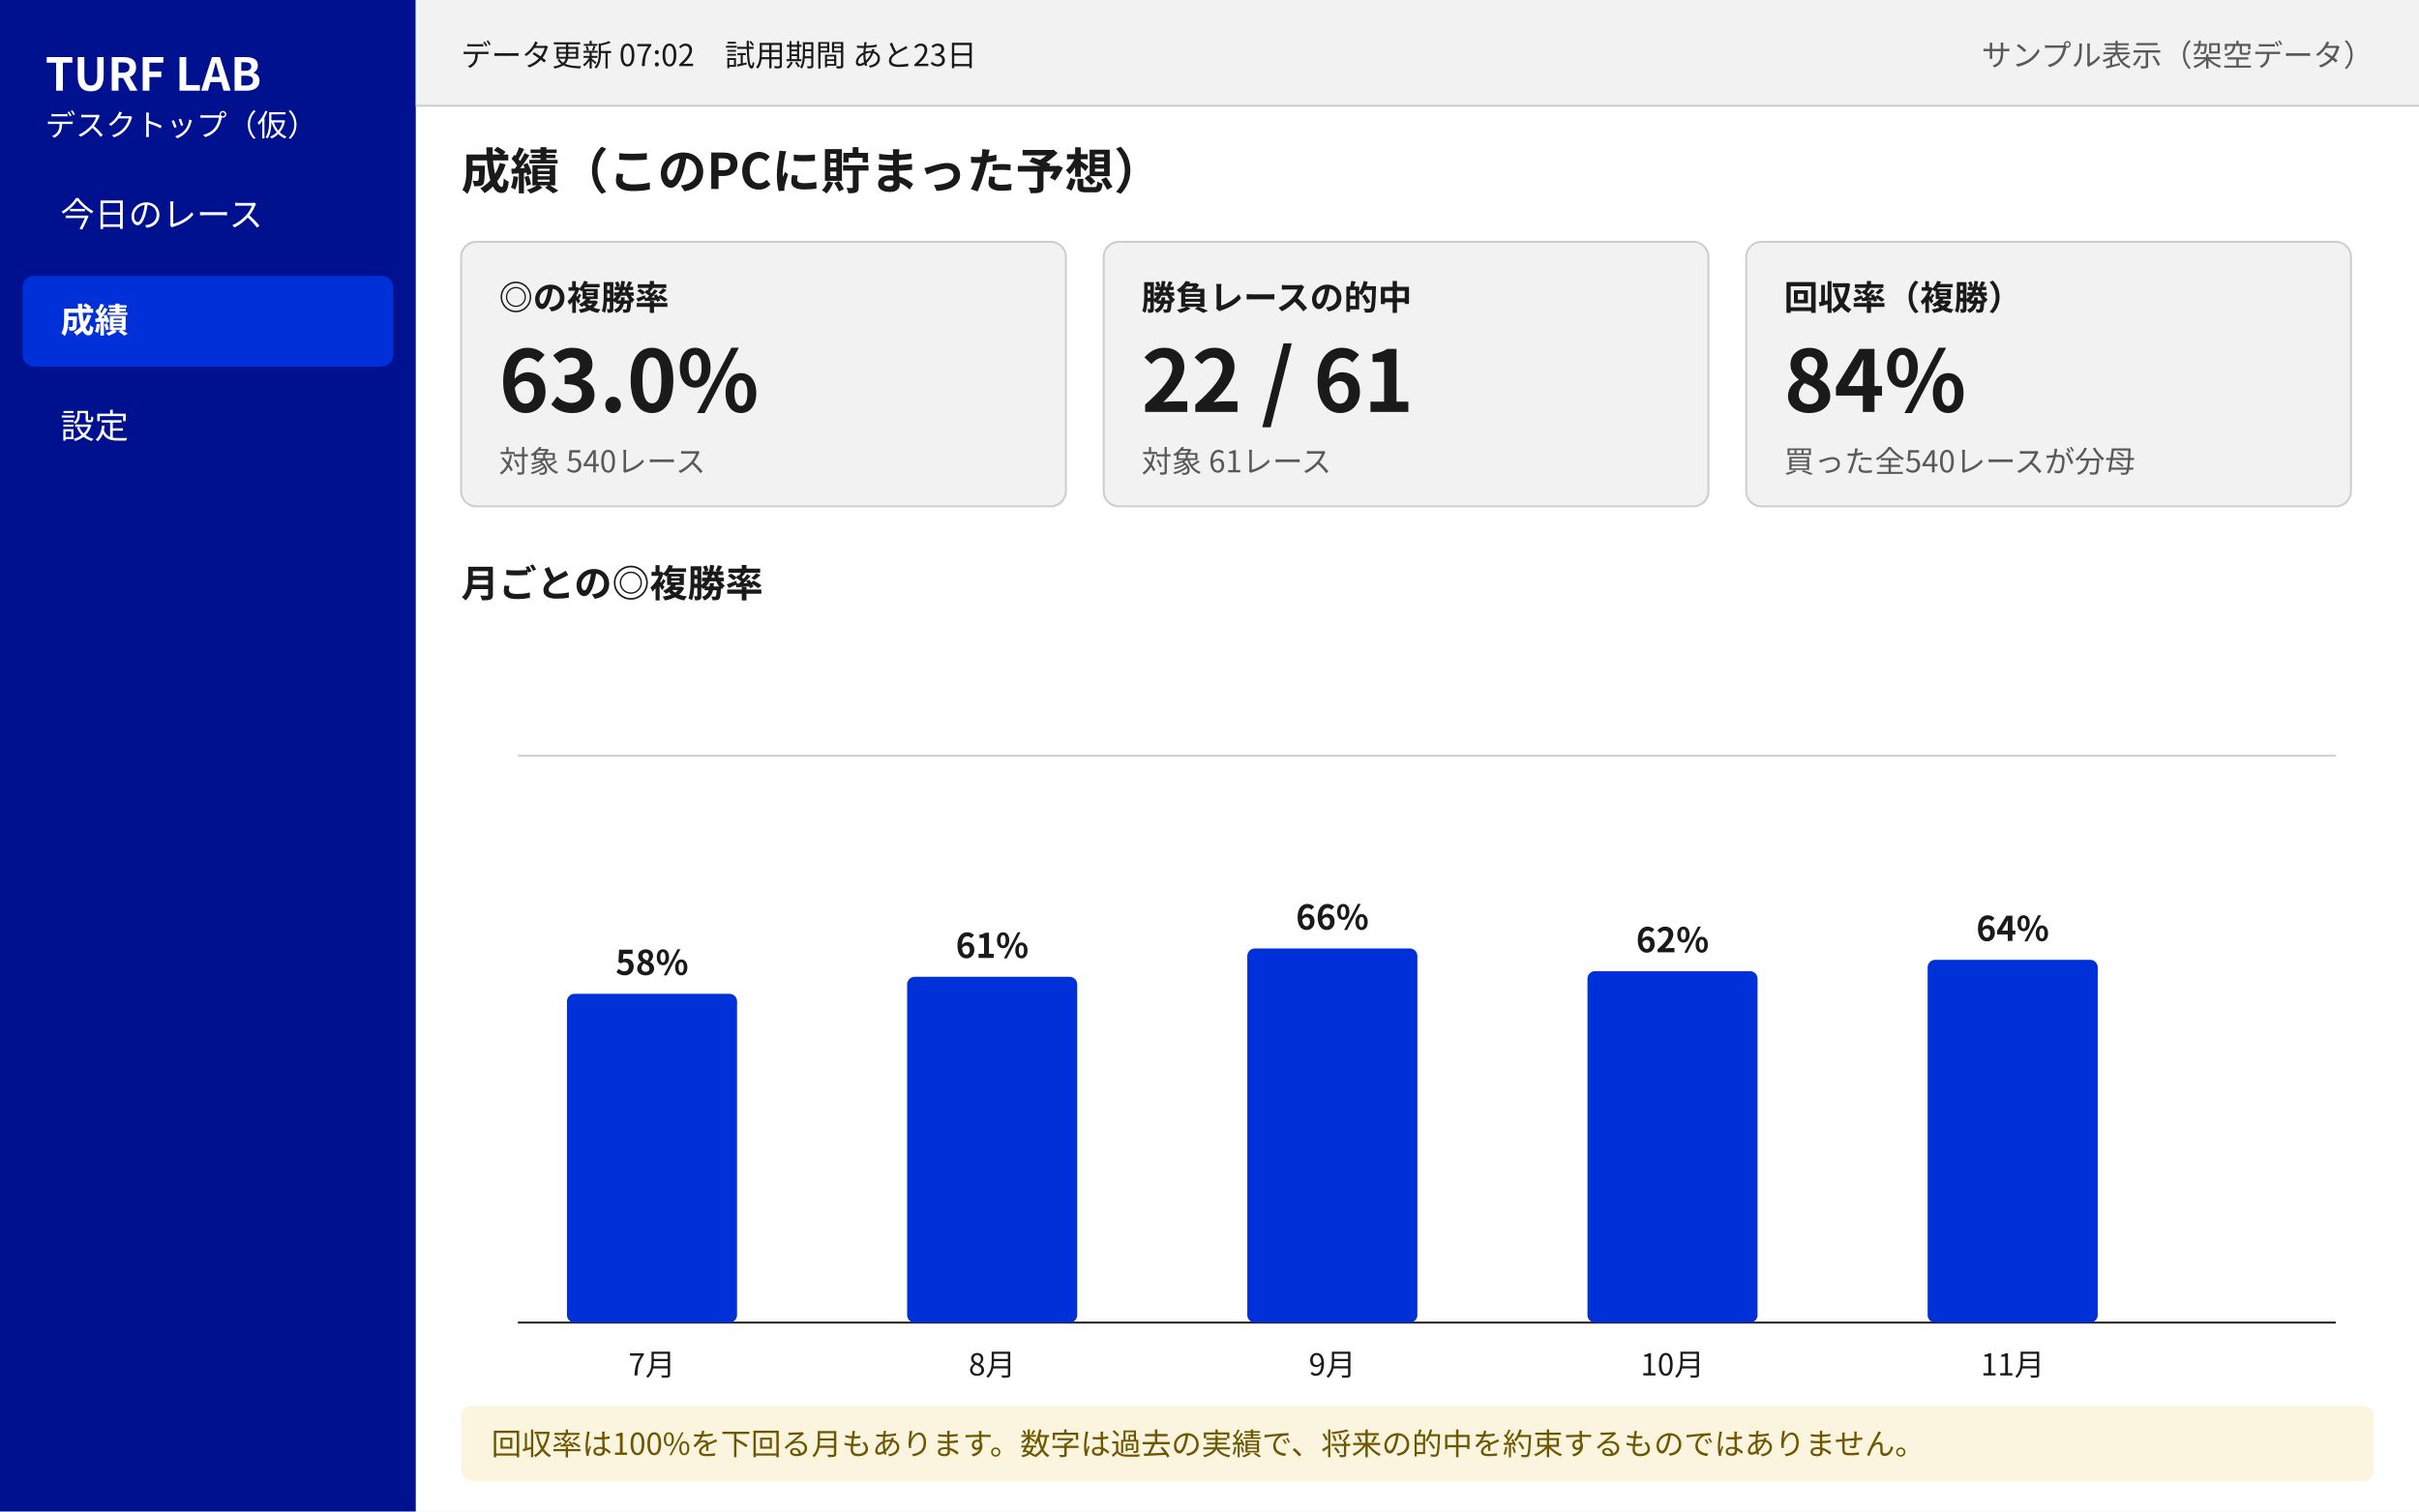
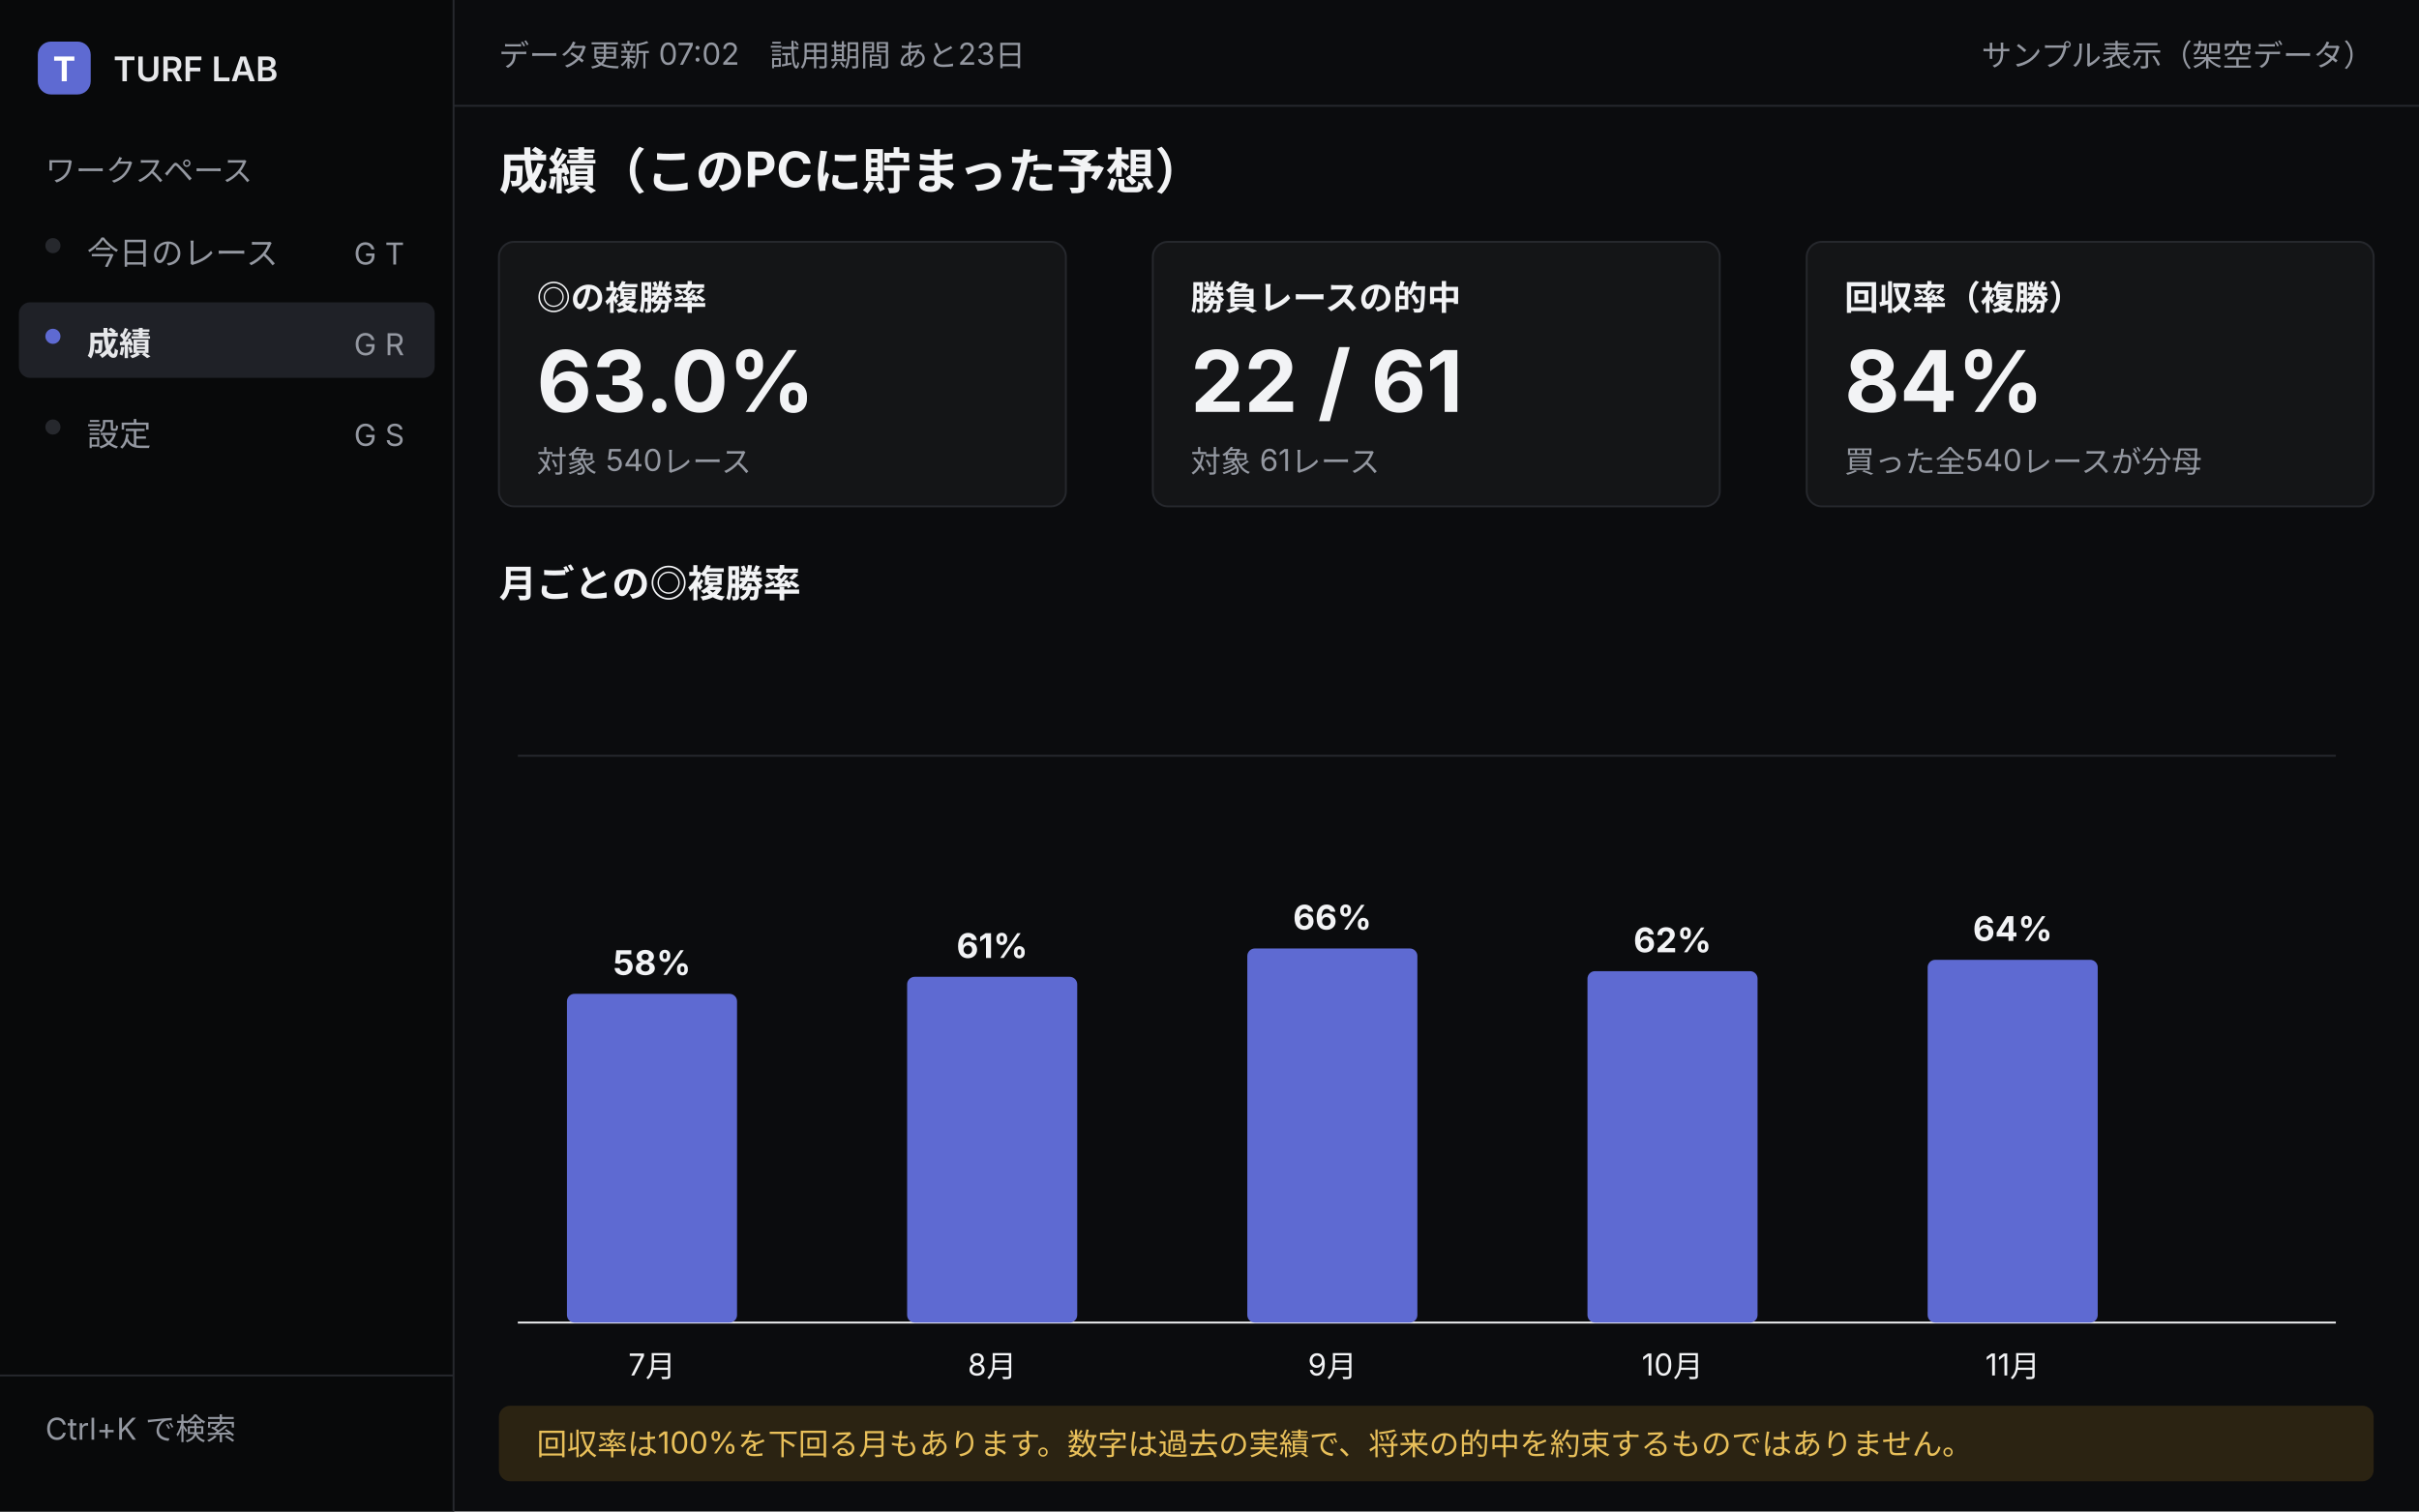
- <svg xmlns="http://www.w3.org/2000/svg" width="1280" height="800" viewBox="0 0 1280 800" font-family="'Noto Sans JP','Noto Sans CJK JP',sans-serif">
-   <rect width="1280" height="800" fill="#FFFFFF" />
-   <rect x="0" y="0" width="220" height="800" rx="0" fill="#00118F" />
-   <text x="24" y="48" font-size="24" font-weight="700" fill="#FFFFFF" text-anchor="start">TURF LAB</text>
-   <text x="24" y="72" font-size="16" font-weight="400" fill="#FFFFFF" text-anchor="start">デスクトップ（仮）</text>
-   <text x="32" y="120" font-size="18" font-weight="400" fill="#FFFFFF" text-anchor="start">今日のレース</text>
-   <rect x="12" y="146" width="196" height="48" rx="6" fill="#0031D8" />
-   <text x="32" y="176" font-size="18" font-weight="700" fill="#FFFFFF" text-anchor="start">成績</text>
-   <text x="32" y="232" font-size="18" font-weight="400" fill="#FFFFFF" text-anchor="start">設定</text>
-   <rect x="220" y="0" width="1060" height="56" rx="0" fill="#F2F2F2" />
-   <line x1="220" y1="56" x2="1280" y2="56" stroke="#CCCCCC" stroke-width="1" />
-   <text x="244" y="35" font-size="16" font-weight="400" fill="#1A1A1A" text-anchor="start">データ更新 07:02　試用期間 あと23日</text>
-   <text x="1256" y="35" font-size="16" font-weight="400" fill="#595959" text-anchor="end">サンプル表示（架空データ）</text>
-   <text x="244" y="100" font-size="26" font-weight="700" fill="#1A1A1A" text-anchor="start">成績（このPCに貯まった予想）</text>
-   <rect x="244" y="128" width="320" height="140" rx="8" fill="#F2F2F2" stroke="#CCCCCC" stroke-width="1" />
-   <text x="264" y="164" font-size="18" font-weight="700" fill="#1A1A1A" text-anchor="start">◎の複勝率</text>
-   <text x="264" y="218" font-size="45" font-weight="700" fill="#1A1A1A" text-anchor="start">63.0%</text>
-   <text x="264" y="250" font-size="16" font-weight="400" fill="#595959" text-anchor="start">対象 540レース</text>
-   <rect x="584" y="128" width="320" height="140" rx="8" fill="#F2F2F2" stroke="#CCCCCC" stroke-width="1" />
-   <text x="604" y="164" font-size="18" font-weight="700" fill="#1A1A1A" text-anchor="start">勝負レースの的中</text>
-   <text x="604" y="218" font-size="45" font-weight="700" fill="#1A1A1A" text-anchor="start">22 / 61</text>
-   <text x="604" y="250" font-size="16" font-weight="400" fill="#595959" text-anchor="start">対象 61レース</text>
-   <rect x="924" y="128" width="320" height="140" rx="8" fill="#F2F2F2" stroke="#CCCCCC" stroke-width="1" />
-   <text x="944" y="164" font-size="18" font-weight="700" fill="#1A1A1A" text-anchor="start">回収率（複勝）</text>
-   <text x="944" y="218" font-size="45" font-weight="700" fill="#1A1A1A" text-anchor="start">84%</text>
-   <text x="944" y="250" font-size="16" font-weight="400" fill="#595959" text-anchor="start">買った全540レースが分母</text>
-   <text x="244" y="316" font-size="20" font-weight="700" fill="#1A1A1A" text-anchor="start">月ごとの◎複勝率</text>
-   <line x1="274" y1="400" x2="1236" y2="400" stroke="#CCCCCC" stroke-width="1" />
-   <line x1="274" y1="700" x2="1236" y2="700" stroke="#1A1A1A" stroke-width="1" />
-   <rect x="300" y="526" width="90" height="174" rx="4" fill="#0031D8" />
-   <text x="345" y="516" font-size="18" font-weight="700" fill="#1A1A1A" text-anchor="middle">58%</text>
-   <text x="345" y="728" font-size="16" font-weight="400" fill="#1A1A1A" text-anchor="middle">7月</text>
-   <rect x="480" y="517" width="90" height="183" rx="4" fill="#0031D8" />
-   <text x="525" y="507" font-size="18" font-weight="700" fill="#1A1A1A" text-anchor="middle">61%</text>
-   <text x="525" y="728" font-size="16" font-weight="400" fill="#1A1A1A" text-anchor="middle">8月</text>
-   <rect x="660" y="502" width="90" height="198" rx="4" fill="#0031D8" />
-   <text x="705" y="492" font-size="18" font-weight="700" fill="#1A1A1A" text-anchor="middle">66%</text>
-   <text x="705" y="728" font-size="16" font-weight="400" fill="#1A1A1A" text-anchor="middle">9月</text>
-   <rect x="840" y="514" width="90" height="186" rx="4" fill="#0031D8" />
-   <text x="885" y="504" font-size="18" font-weight="700" fill="#1A1A1A" text-anchor="middle">62%</text>
-   <text x="885" y="728" font-size="16" font-weight="400" fill="#1A1A1A" text-anchor="middle">10月</text>
-   <rect x="1020" y="508" width="90" height="192" rx="4" fill="#0031D8" />
-   <text x="1065" y="498" font-size="18" font-weight="700" fill="#1A1A1A" text-anchor="middle">64%</text>
-   <text x="1065" y="728" font-size="16" font-weight="400" fill="#1A1A1A" text-anchor="middle">11月</text>
-   <rect x="244" y="744" width="1012" height="40" rx="6" fill="#FBF5E0" />
-   <text x="260" y="770" font-size="16" font-weight="400" fill="#6E5600" text-anchor="start">回収率は100%を下回る月もあります。数字は過去の実績で、将来の的中を約束するものではありません。</text>
+ <svg xmlns="http://www.w3.org/2000/svg" width="1280" height="800" viewBox="0 0 1280 800" font-family="'Inter','Noto Sans JP','Noto Sans CJK JP',sans-serif">
+   <rect width="1280" height="800" fill="#0B0C0E" />
+   <rect x="0" y="0" width="240" height="800" rx="0" fill="#08090A" />
+   <line x1="240" y1="0" x2="240" y2="800" stroke="#26282D" stroke-width="1" />
+   <rect x="20" y="22" width="28" height="28" rx="7" fill="#5E6AD2" />
+   <text x="34" y="43" font-size="18" font-weight="700" fill="#FFFFFF" text-anchor="middle">T</text>
+   <text x="60" y="43" font-size="18" font-weight="600" fill="#E6E7EA" text-anchor="start">TURF LAB</text>
+   <text x="24" y="96" font-size="16" font-weight="400" fill="#9498A1" text-anchor="start">ワークスペース</text>
+   <rect x="24" y="126" width="8" height="8" rx="4" fill="#26282D" />
+   <text x="46" y="140" font-size="17" font-weight="400" fill="#9498A1" text-anchor="start">今日のレース</text>
+   <text x="214" y="140" font-size="16" font-weight="400" fill="#9498A1" text-anchor="end">G T</text>
+   <rect x="10" y="160" width="220" height="40" rx="6" fill="#1F2127" />
+   <rect x="24" y="174" width="8" height="8" rx="4" fill="#5E6AD2" />
+   <text x="46" y="188" font-size="17" font-weight="600" fill="#E6E7EA" text-anchor="start">成績</text>
+   <text x="214" y="188" font-size="16" font-weight="400" fill="#9498A1" text-anchor="end">G R</text>
+   <rect x="24" y="222" width="8" height="8" rx="4" fill="#26282D" />
+   <text x="46" y="236" font-size="17" font-weight="400" fill="#9498A1" text-anchor="start">設定</text>
+   <text x="214" y="236" font-size="16" font-weight="400" fill="#9498A1" text-anchor="end">G S</text>
+   <line x1="0" y1="728" x2="240" y2="728" stroke="#26282D" stroke-width="1" />
+   <text x="24" y="762" font-size="16" font-weight="400" fill="#9498A1" text-anchor="start">Ctrl+K で検索</text>
+   <line x1="240" y1="56" x2="1280" y2="56" stroke="#26282D" stroke-width="1" />
+   <text x="264" y="35" font-size="16" font-weight="400" fill="#9498A1" text-anchor="start">データ更新 07:02　試用期間 あと23日</text>
+   <text x="1256" y="35" font-size="16" font-weight="400" fill="#9498A1" text-anchor="end">サンプル表示（架空データ）</text>
+   <text x="264" y="100" font-size="26" font-weight="700" fill="#F2F3F5" text-anchor="start">成績（このPCに貯まった予想）</text>
+   <rect x="264" y="128" width="300" height="140" rx="8" fill="#141517" stroke="#26282D" stroke-width="1" />
+   <text x="284" y="164" font-size="18" font-weight="700" fill="#F2F3F5" text-anchor="start">◎の複勝率</text>
+   <text x="284" y="218" font-size="45" font-weight="700" fill="#F2F3F5" text-anchor="start">63.0%</text>
+   <text x="284" y="250" font-size="16" font-weight="400" fill="#9498A1" text-anchor="start">対象 540レース</text>
+   <rect x="610" y="128" width="300" height="140" rx="8" fill="#141517" stroke="#26282D" stroke-width="1" />
+   <text x="630" y="164" font-size="18" font-weight="700" fill="#F2F3F5" text-anchor="start">勝負レースの的中</text>
+   <text x="630" y="218" font-size="45" font-weight="700" fill="#F2F3F5" text-anchor="start">22 / 61</text>
+   <text x="630" y="250" font-size="16" font-weight="400" fill="#9498A1" text-anchor="start">対象 61レース</text>
+   <rect x="956" y="128" width="300" height="140" rx="8" fill="#141517" stroke="#26282D" stroke-width="1" />
+   <text x="976" y="164" font-size="18" font-weight="700" fill="#F2F3F5" text-anchor="start">回収率（複勝）</text>
+   <text x="976" y="218" font-size="45" font-weight="700" fill="#F2F3F5" text-anchor="start">84%</text>
+   <text x="976" y="250" font-size="16" font-weight="400" fill="#9498A1" text-anchor="start">買った全540レースが分母</text>
+   <text x="264" y="316" font-size="20" font-weight="700" fill="#F2F3F5" text-anchor="start">月ごとの◎複勝率</text>
+   <line x1="274" y1="400" x2="1236" y2="400" stroke="#26282D" stroke-width="1" />
+   <line x1="274" y1="700" x2="1236" y2="700" stroke="#F2F3F5" stroke-width="1" />
+   <rect x="300" y="526" width="90" height="174" rx="4" fill="#5E6AD2" />
+   <text x="345" y="516" font-size="18" font-weight="700" fill="#F2F3F5" text-anchor="middle">58%</text>
+   <text x="345" y="728" font-size="16" font-weight="400" fill="#F2F3F5" text-anchor="middle">7月</text>
+   <rect x="480" y="517" width="90" height="183" rx="4" fill="#5E6AD2" />
+   <text x="525" y="507" font-size="18" font-weight="700" fill="#F2F3F5" text-anchor="middle">61%</text>
+   <text x="525" y="728" font-size="16" font-weight="400" fill="#F2F3F5" text-anchor="middle">8月</text>
+   <rect x="660" y="502" width="90" height="198" rx="4" fill="#5E6AD2" />
+   <text x="705" y="492" font-size="18" font-weight="700" fill="#F2F3F5" text-anchor="middle">66%</text>
+   <text x="705" y="728" font-size="16" font-weight="400" fill="#F2F3F5" text-anchor="middle">9月</text>
+   <rect x="840" y="514" width="90" height="186" rx="4" fill="#5E6AD2" />
+   <text x="885" y="504" font-size="18" font-weight="700" fill="#F2F3F5" text-anchor="middle">62%</text>
+   <text x="885" y="728" font-size="16" font-weight="400" fill="#F2F3F5" text-anchor="middle">10月</text>
+   <rect x="1020" y="508" width="90" height="192" rx="4" fill="#5E6AD2" />
+   <text x="1065" y="498" font-size="18" font-weight="700" fill="#F2F3F5" text-anchor="middle">64%</text>
+   <text x="1065" y="728" font-size="16" font-weight="400" fill="#F2F3F5" text-anchor="middle">11月</text>
+   <rect x="264" y="744" width="992" height="40" rx="6" fill="#2B2312" />
+   <text x="284" y="770" font-size="16" font-weight="400" fill="#E9C05A" text-anchor="start">回収率は100%を下回る月もあります。数字は過去の実績で、将来の的中を約束するものではありません。</text>
</svg>
